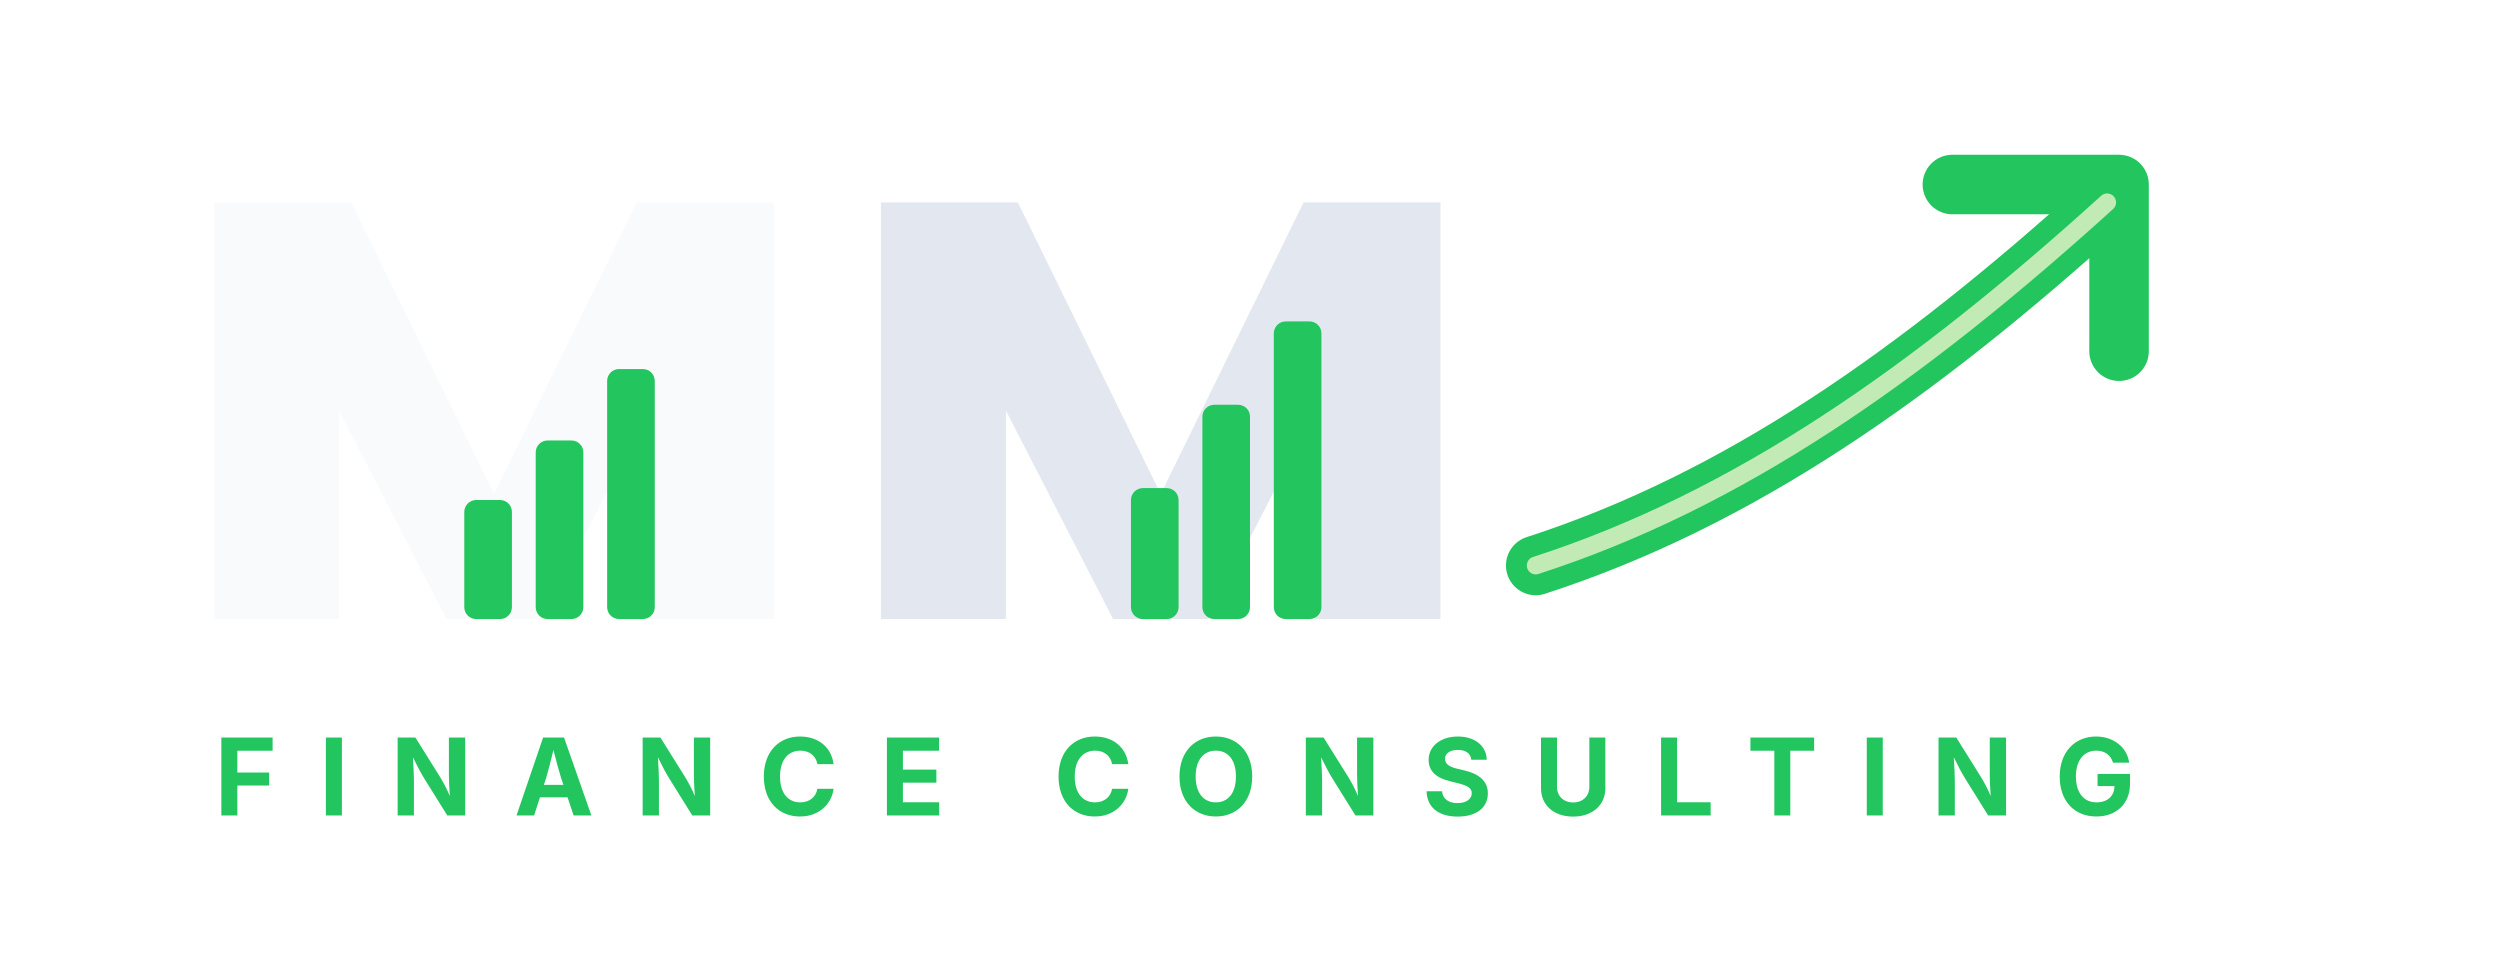
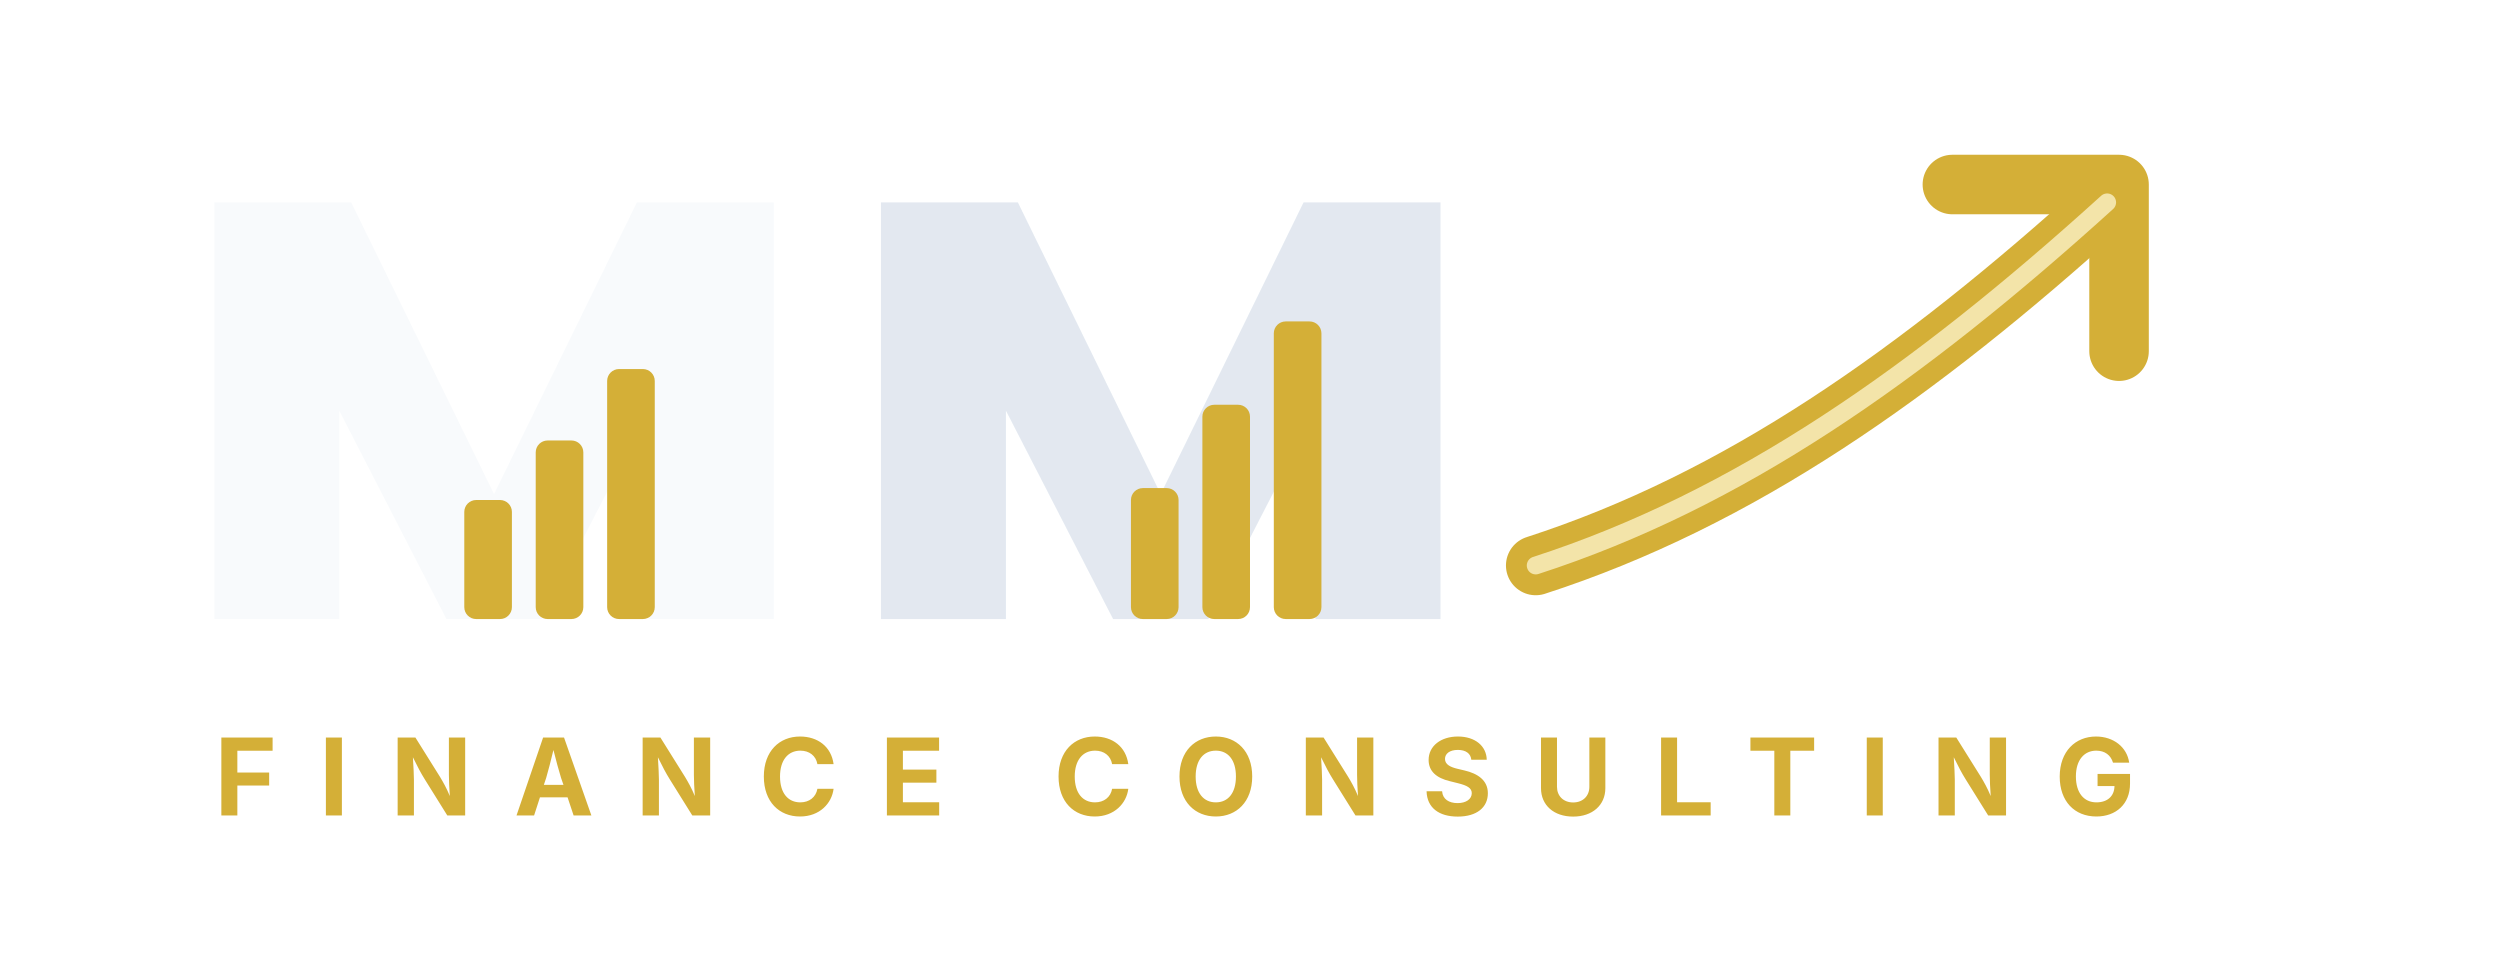
<svg xmlns="http://www.w3.org/2000/svg" width="420" height="160" viewBox="0 0 420 160" fill="none" role="img" aria-labelledby="title desc">
  <g opacity="0.98">
    <path d="M36 104V34H59L83 83L107 34H130V104H109V69L91 104H75L57 69V104H36Z" fill="#f8fafc" />
    <path d="M148 104V34H171L195 83L219 34H242V104H221V69L203 104H187L169 69V104H148Z" fill="#e2e8f0" />
  </g>
  <g>
-     <rect x="78" y="84" width="8" height="20" rx="2" fill="#22c55e" />
-     <rect x="90" y="74" width="8" height="30" rx="2" fill="#22c55e" />
-     <rect x="102" y="62" width="8" height="42" rx="2" fill="#22c55e" />
-     <rect x="190" y="82" width="8" height="22" rx="2" fill="#22c55e" />
-     <rect x="202" y="68" width="8" height="36" rx="2" fill="#22c55e" />
-     <rect x="214" y="54" width="8" height="50" rx="2" fill="#22c55e" />
+     <rect x="78" y="84" width="8" height="20" rx="2" fill="#d4af37" />
+     <rect x="90" y="74" width="8" height="30" rx="2" fill="#d4af37" />
+     <rect x="102" y="62" width="8" height="42" rx="2" fill="#d4af37" />
+     <rect x="190" y="82" width="8" height="22" rx="2" fill="#d4af37" />
+     <rect x="202" y="68" width="8" height="36" rx="2" fill="#d4af37" />
+     <rect x="214" y="54" width="8" height="50" rx="2" fill="#d4af37" />
  </g>
-   <path d="M258 95C292 84 322 63 354 34" stroke="#22c55e" stroke-width="10" stroke-linecap="round" stroke-linejoin="round" />
-   <path d="M328 31H356V59" stroke="#22c55e" stroke-width="10" stroke-linecap="round" stroke-linejoin="round" />
+   <path d="M258 95C292 84 322 63 354 34" stroke="#d4af37" stroke-width="10" stroke-linecap="round" stroke-linejoin="round" />
+   <path d="M328 31H356V59" stroke="#d4af37" stroke-width="10" stroke-linecap="round" stroke-linejoin="round" />
  <path d="M258 95C292 84 322 63 354 34" stroke="#fff8d6" stroke-width="3" stroke-linecap="round" opacity="0.72" />
-   <text x="36" y="137" fill="#22c55e" font-family="Inter, Arial, sans-serif" font-size="18" font-weight="700" letter-spacing="7">
+   <text x="36" y="137" fill="#d4af37" font-family="Inter, Arial, sans-serif" font-size="18" font-weight="700" letter-spacing="7">
    FINANCE CONSULTING
  </text>
</svg>
